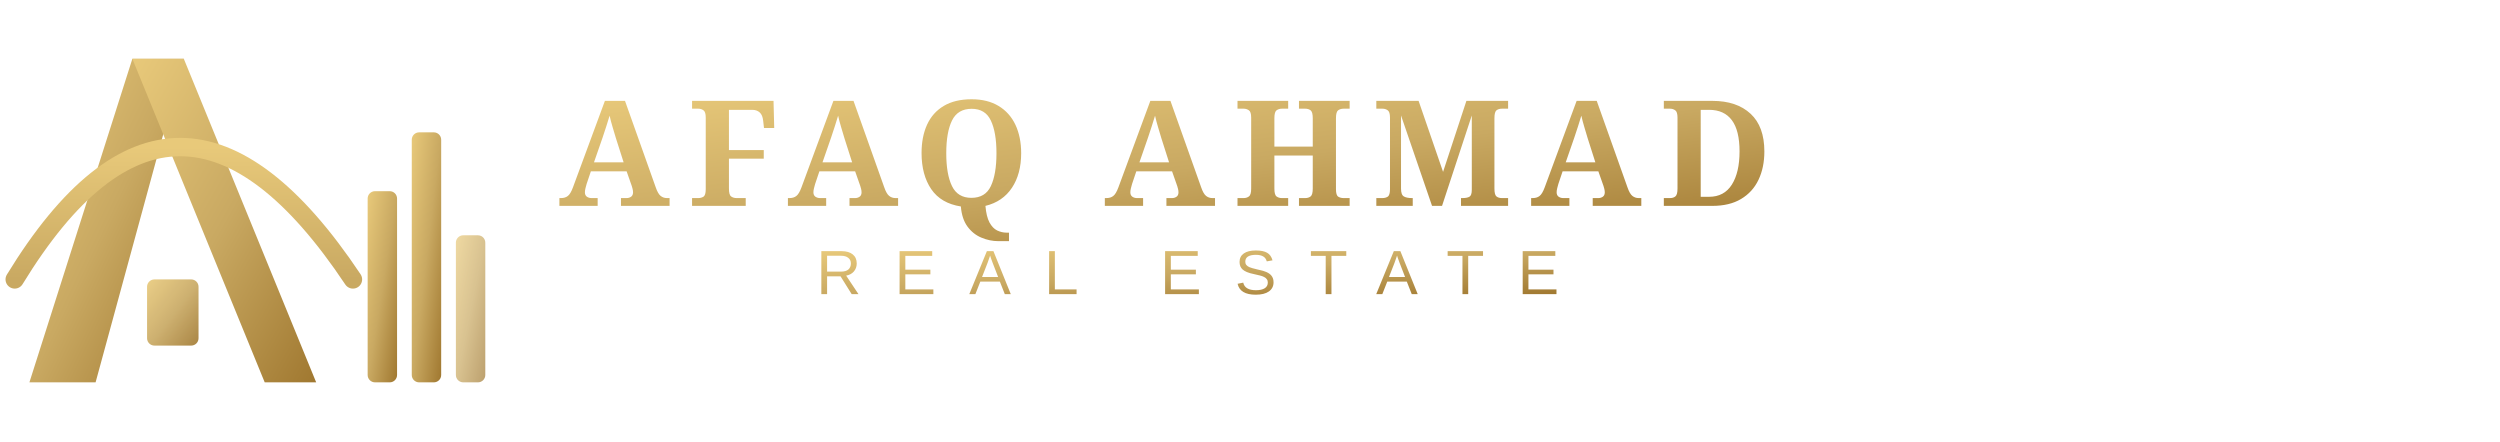
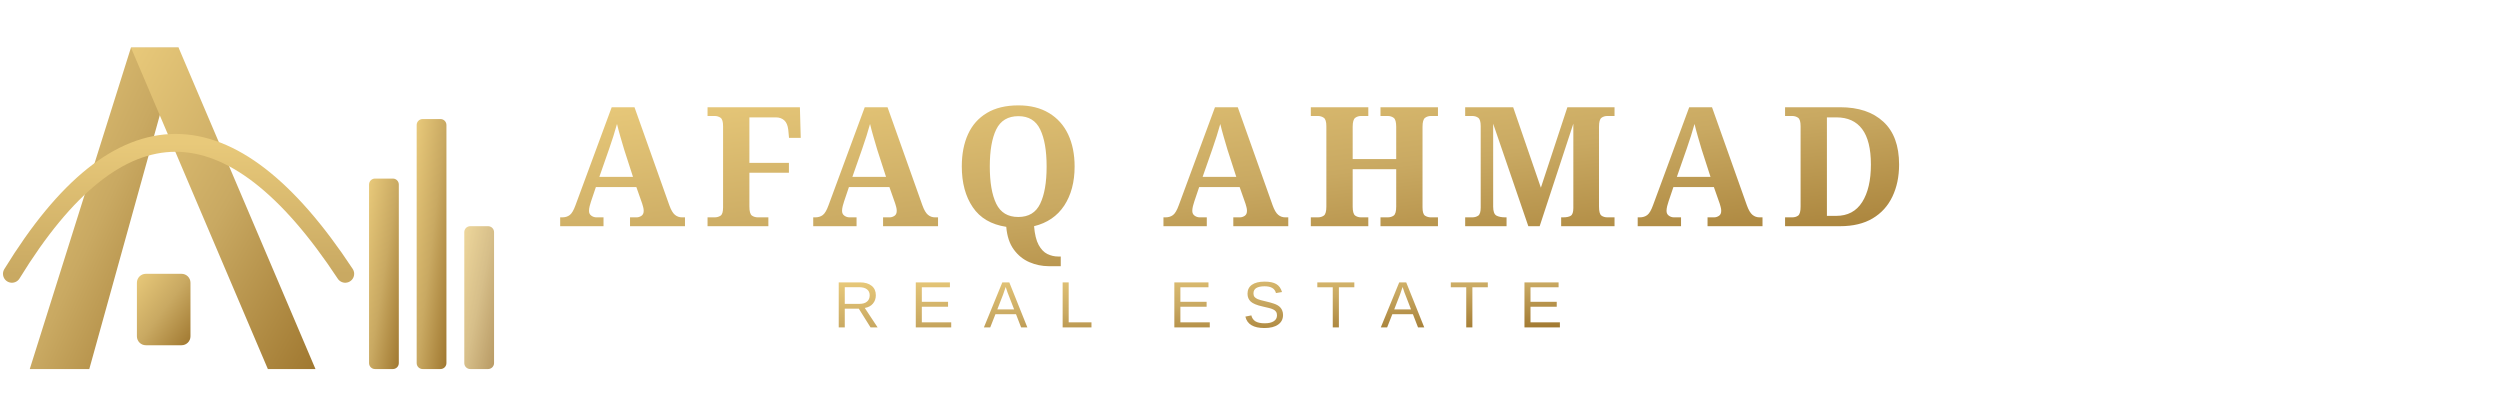
- <svg xmlns="http://www.w3.org/2000/svg" viewBox="0 0 340 60" fill="none">
+ <svg xmlns="http://www.w3.org/2000/svg" viewBox="0 0 420 70" fill="none">
  <defs>
-     <linearGradient id="goldGrad" x1="0%" y1="0%" x2="100%" y2="100%">
-       <stop offset="0%" style="stop-color:#E8C97A;stop-opacity:1" />
-       <stop offset="50%" style="stop-color:#C9A962;stop-opacity:1" />
-       <stop offset="100%" style="stop-color:#A07830;stop-opacity:1" />
+     <linearGradient id="g1" x1="0%" y1="0%" x2="100%" y2="100%">
+       <stop offset="0%" stop-color="#E8C97A" />
+       <stop offset="50%" stop-color="#C9A962" />
+       <stop offset="100%" stop-color="#A07830" />
    </linearGradient>
-     <linearGradient id="goldGrad2" x1="0%" y1="0%" x2="0%" y2="100%">
-       <stop offset="0%" style="stop-color:#E8C97A;stop-opacity:1" />
-       <stop offset="100%" style="stop-color:#C9A962;stop-opacity:1" />
+     <linearGradient id="g2" x1="0%" y1="0%" x2="0%" y2="100%">
+       <stop offset="0%" stop-color="#E8C97A" />
+       <stop offset="100%" stop-color="#C9A962" />
    </linearGradient>
  </defs>
-   <path d="M4 52 L18 8 L25 8 L13 52 Z" fill="url(#goldGrad)" />
-   <path d="M36 52 L18 8 L25 8 L43 52 Z" fill="url(#goldGrad)" />
-   <path d="M2 38 Q24 2 48 38" stroke="url(#goldGrad2)" stroke-width="2.5" fill="none" stroke-linecap="round" />
-   <rect x="20" y="38" width="7" height="9" rx="1" fill="url(#goldGrad)" opacity="0.9" />
-   <rect x="50" y="26" width="4" height="26" rx="1" fill="url(#goldGrad)" />
-   <rect x="56" y="18" width="4" height="34" rx="1" fill="url(#goldGrad)" />
-   <rect x="62" y="32" width="4" height="20" rx="1" fill="url(#goldGrad)" opacity="0.7" />
-   <text x="76" y="28" font-family="'Playfair Display', 'Georgia', serif" font-size="20" font-weight="600" letter-spacing="2.5" fill="url(#goldGrad)">AFAQ AHMAD</text>
-   <line x1="76" y1="35" x2="106" y2="35" stroke="url(#goldGrad2)" stroke-width="0.8" />
-   <text x="111" y="40" font-family="'Manrope', 'Arial', sans-serif" font-size="8.5" font-weight="500" letter-spacing="4.5" fill="url(#goldGrad)">REAL ESTATE</text>
-   <line x1="183" y1="35" x2="215" y2="35" stroke="url(#goldGrad2)" stroke-width="0.8" />
+   <path d="M5 62 L22 8 L30 8 L15 62 Z" fill="url(#g1)" />
+   <path d="M45 62 L22 8 L30 8 L53 62 Z" fill="url(#g1)" />
+   <path d="M2 46 Q29 2 58 46" stroke="url(#g2)" stroke-width="3" fill="none" stroke-linecap="round" />
+   <rect x="23" y="46" width="9" height="12" rx="1.5" fill="url(#g1)" />
+   <rect x="62" y="30" width="5" height="32" rx="1" fill="url(#g1)" />
+   <rect x="70" y="20" width="5" height="42" rx="1" fill="url(#g1)" />
+   <rect x="78" y="38" width="5" height="24" rx="1" fill="url(#g1)" opacity="0.75" />
+   <text x="94" y="38" font-family="'Playfair Display', Georgia, serif" font-size="28" font-weight="700" letter-spacing="3" fill="url(#g1)">AFAQ AHMAD</text>
+   <line x1="94" y1="48" x2="134" y2="48" stroke="url(#g2)" stroke-width="1" />
+   <text x="140" y="55" font-family="'Manrope', Arial, sans-serif" font-size="11" font-weight="500" letter-spacing="5" fill="url(#g1)">REAL ESTATE</text>
+   <line x1="232" y1="48" x2="272" y2="48" stroke="url(#g2)" stroke-width="1" />
</svg>
